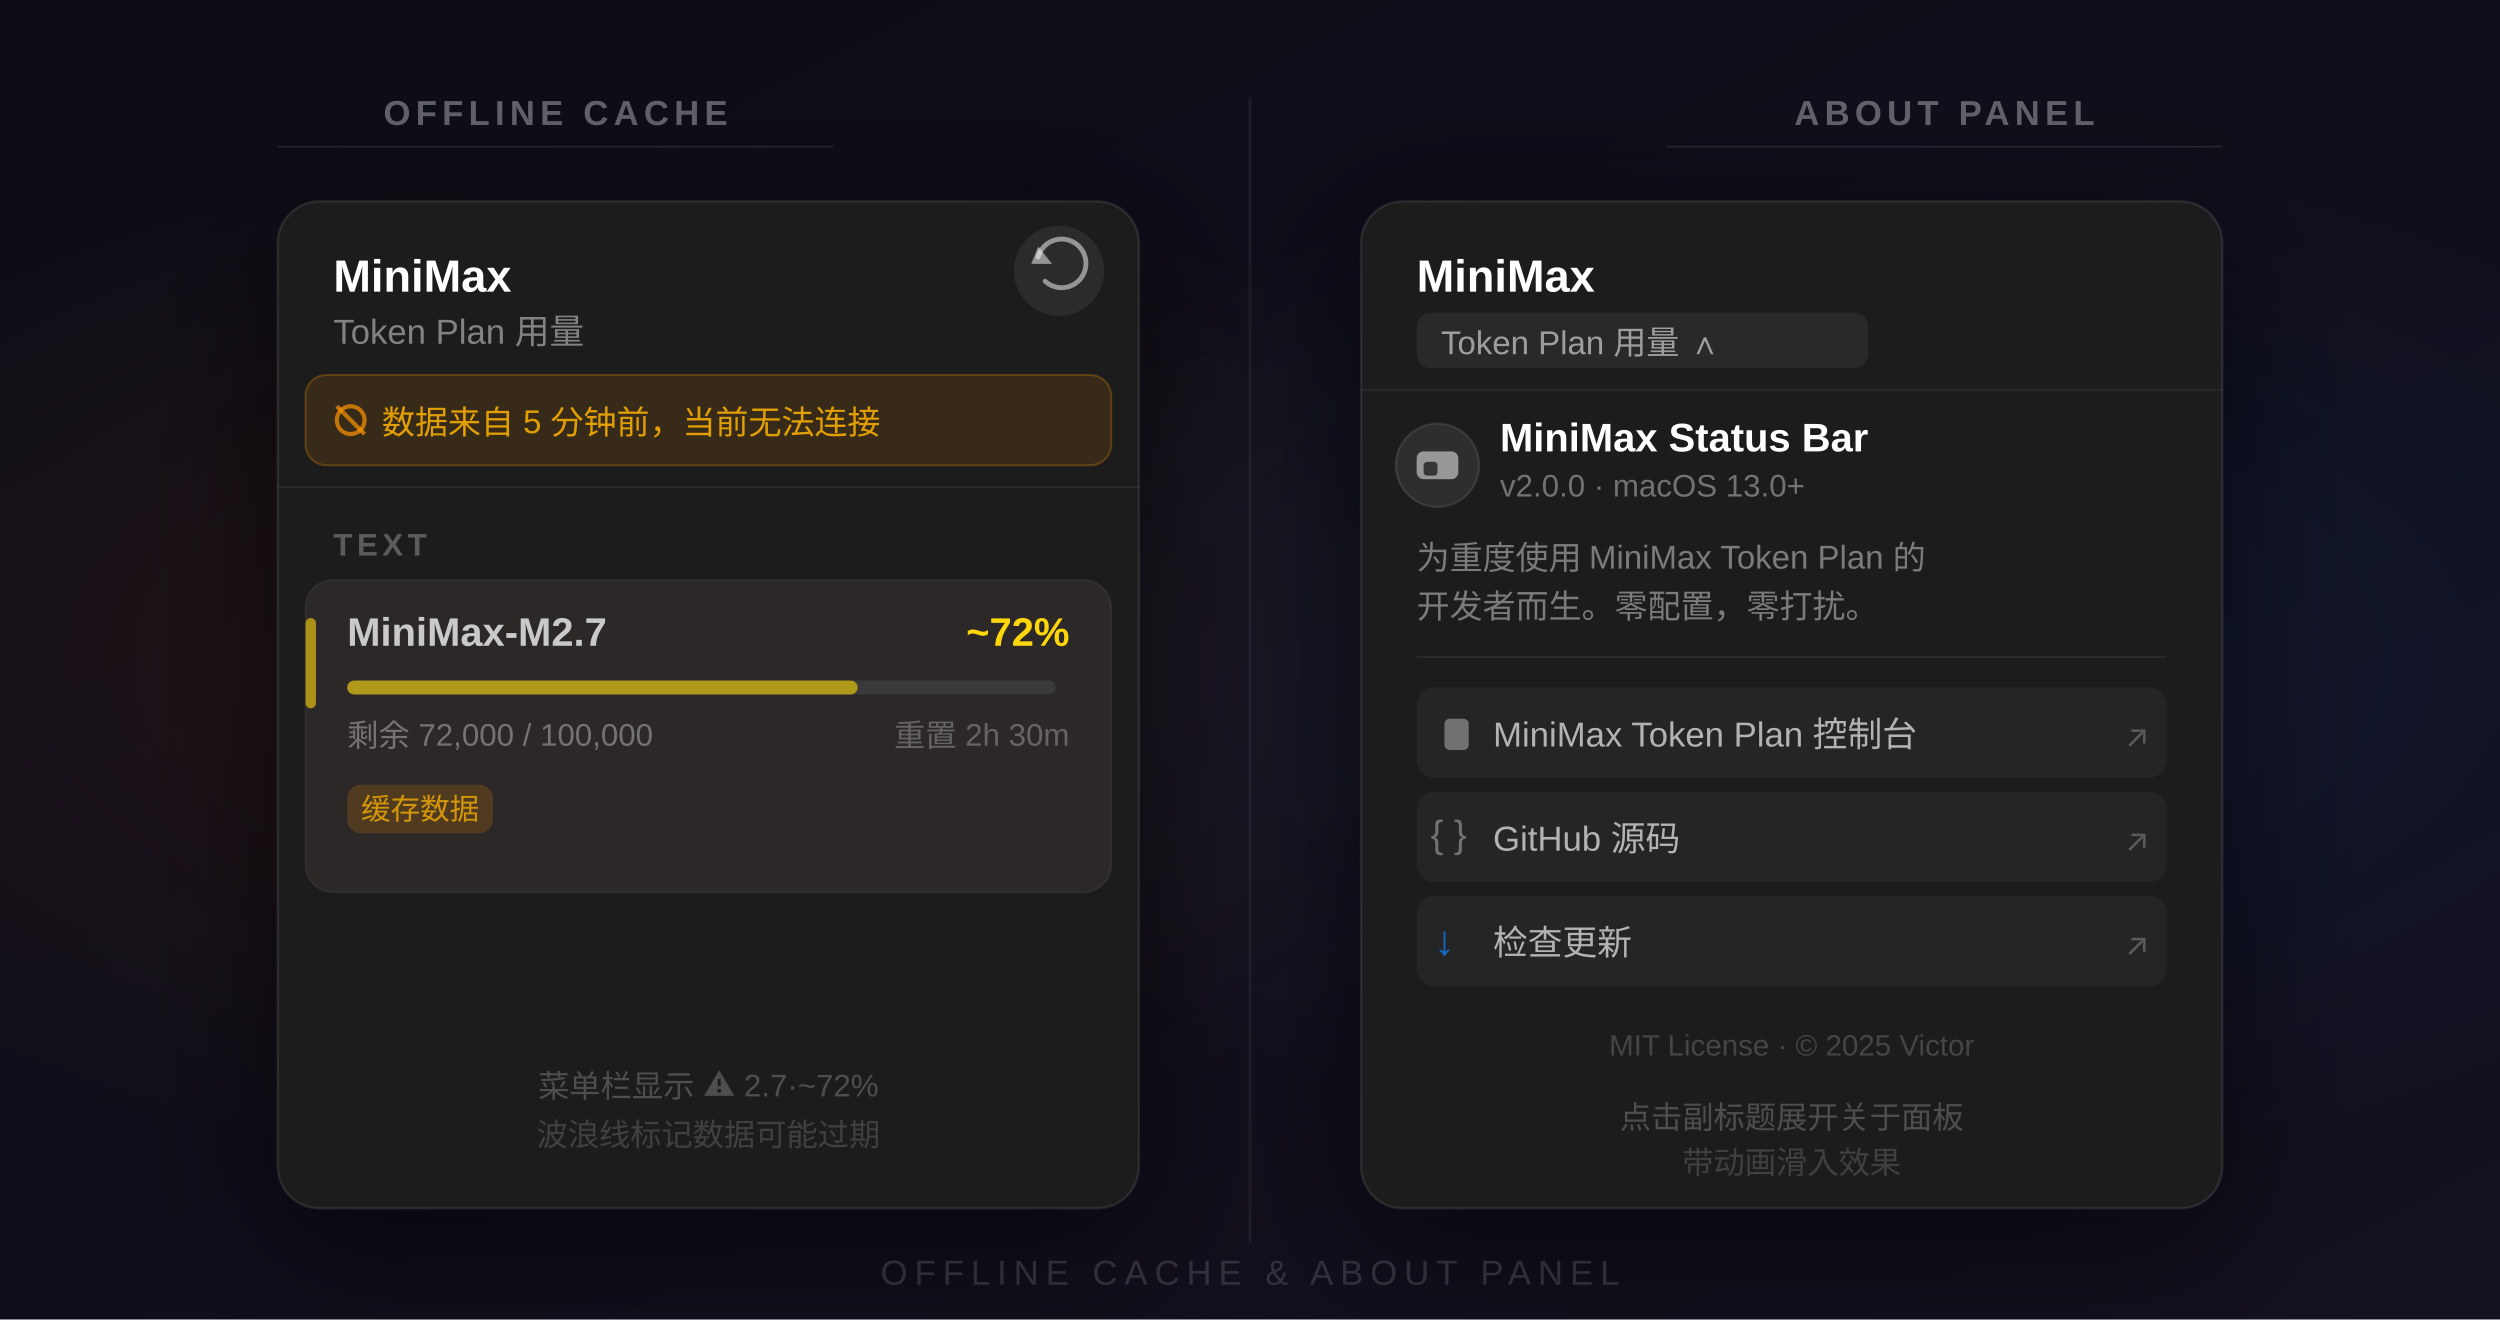
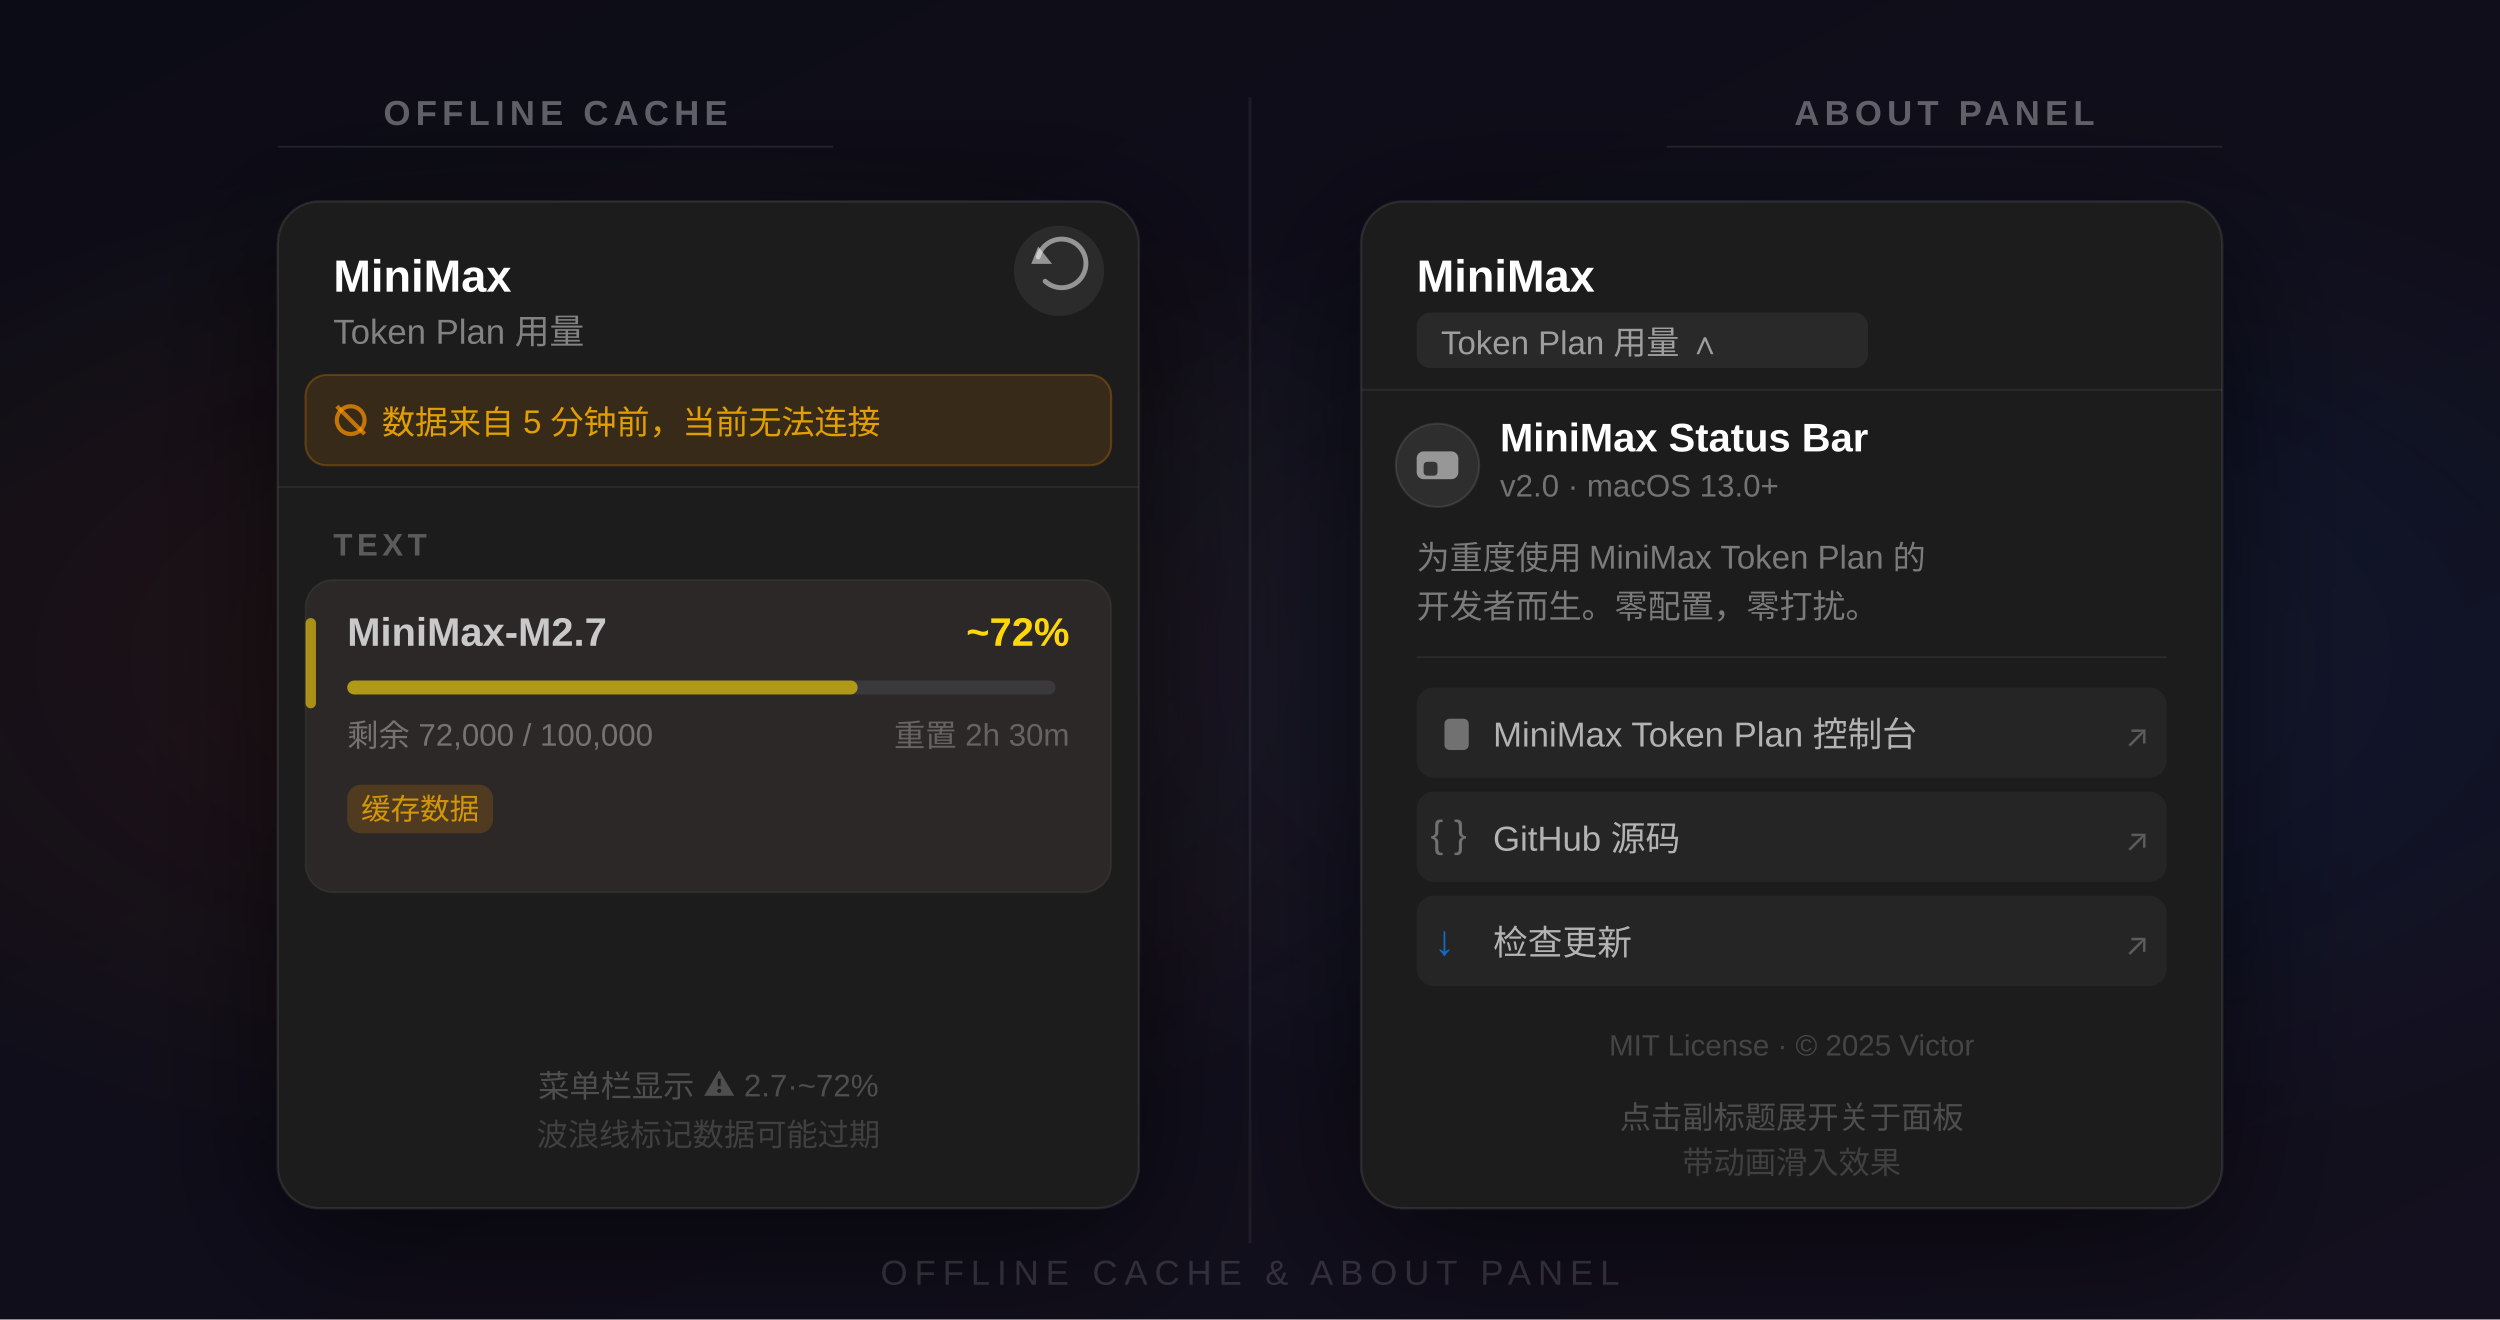
<svg xmlns="http://www.w3.org/2000/svg" width="720" height="380" viewBox="0 0 720 380">
  <defs>
    <linearGradient id="bg2" x1="0%" y1="0%" x2="100%" y2="100%">
      <stop offset="0%" stop-color="#0c0c16" />
      <stop offset="100%" stop-color="#14101f" />
    </linearGradient>
    <radialGradient id="g-orange" cx="25%" cy="50%" r="40%">
      <stop offset="0%" stop-color="#ff6b00" stop-opacity="0.1" />
      <stop offset="100%" stop-color="#ff6b00" stop-opacity="0" />
    </radialGradient>
    <radialGradient id="g-blue" cx="75%" cy="50%" r="40%">
      <stop offset="0%" stop-color="#0a84ff" stop-opacity="0.1" />
      <stop offset="100%" stop-color="#0a84ff" stop-opacity="0" />
    </radialGradient>
    <filter id="s2" x="-20%" y="-20%" width="140%" height="140%">
      <feDropShadow dx="0" dy="10" stdDeviation="20" flood-color="#000" flood-opacity="0.6" />
    </filter>
  </defs>
  <rect width="720" height="380" fill="url(#bg2)" />
  <rect width="720" height="380" fill="url(#g-orange)" />
  <rect width="720" height="380" fill="url(#g-blue)" />
  <text x="160" y="36" font-size="10" font-weight="600" fill="rgba(255,255,255,0.35)" font-family="'-apple-system','Helvetica Neue',Arial,sans-serif" text-anchor="middle" letter-spacing="1.5">OFFLINE CACHE</text>
  <rect x="80" y="42" width="160" height="0.5" fill="rgba(255,255,255,0.1)" />
  <text x="560" y="36" font-size="10" font-weight="600" fill="rgba(255,255,255,0.35)" font-family="'-apple-system','Helvetica Neue',Arial,sans-serif" text-anchor="middle" letter-spacing="1.5">ABOUT PANEL</text>
  <rect x="480" y="42" width="160" height="0.5" fill="rgba(255,255,255,0.1)" />
  <line x1="360" y1="28" x2="360" y2="358" stroke="rgba(255,255,255,0.06)" stroke-width="0.8" />
  <rect x="80" y="58" width="248" height="290" rx="12" fill="#1c1c1e" filter="url(#s2)" />
  <rect x="80" y="58" width="248" height="290" rx="12" fill="none" stroke="rgba(255,255,255,0.09)" stroke-width="0.7" />
  <text x="96" y="84" font-size="13" font-weight="700" fill="white" font-family="'-apple-system','Helvetica Neue',Arial,sans-serif">MiniMax</text>
  <text x="96" y="99" font-size="10" fill="rgba(255,255,255,0.45)" font-family="'-apple-system','Helvetica Neue',Arial,sans-serif">Token Plan 用量</text>
  <circle cx="305" cy="78" r="13" fill="rgba(255,255,255,0.07)" />
  <path d="M299,74 A7,7 0 1,1 301,81" fill="none" stroke="rgba(255,255,255,0.5)" stroke-width="1.4" stroke-linecap="round" />
  <polygon points="299,71 297,76 303,76" fill="rgba(255,255,255,0.5)" />
  <rect x="88" y="108" width="232" height="26" rx="6" fill="rgba(255,149,0,0.12)" />
  <rect x="88" y="108" width="232" height="26" rx="6" fill="none" stroke="rgba(255,149,0,0.25)" stroke-width="0.6" />
  <circle cx="101" cy="121" r="4" fill="none" stroke="rgba(255,149,0,0.7)" stroke-width="1.2" />
  <line x1="97" y1="117" x2="105" y2="125" stroke="rgba(255,149,0,0.7)" stroke-width="1.2" />
  <text x="110" y="125" font-size="9.5" fill="rgba(255,180,0,0.85)" font-family="'-apple-system','Helvetica Neue',Arial,sans-serif">数据来自 5 分钟前，当前无法连接</text>
  <rect x="80" y="140" width="248" height="0.5" fill="rgba(255,255,255,0.07)" />
  <text x="96" y="160" font-size="9" font-weight="600" fill="rgba(255,255,255,0.28)" font-family="'-apple-system','Helvetica Neue',Arial,sans-serif" letter-spacing="1.3">TEXT</text>
  <rect x="88" y="167" width="232" height="90" rx="8" fill="#252528" />
  <rect x="88" y="167" width="232" height="90" rx="8" fill="rgba(255,149,0,0.03)" />
  <rect x="88" y="167" width="232" height="90" rx="8" fill="none" stroke="rgba(255,255,255,0.06)" stroke-width="0.5" />
  <rect x="88" y="178" width="3" height="26" rx="1.5" fill="#ffd60a" opacity="0.6" />
  <text x="100" y="186" font-size="11.5" font-weight="600" fill="rgba(255,255,255,0.75)" font-family="'-apple-system','Helvetica Neue',Arial,sans-serif">MiniMax-M2.7</text>
  <text x="308" y="186" font-size="11.5" font-weight="600" fill="#ffd60a" font-family="'-apple-system','Helvetica Neue',Arial,sans-serif" text-anchor="end">~72%</text>
  <rect x="100" y="196" width="204" height="4" rx="2" fill="#3a3a3c" />
  <rect x="100" y="196" width="147" height="4" rx="2" fill="rgba(255,215,0,0.6)" />
  <text x="100" y="215" font-size="9" fill="rgba(255,255,255,0.35)" font-family="'-apple-system','Helvetica Neue',Arial,sans-serif">剩余 72,000 / 100,000</text>
  <text x="308" y="215" font-size="9" fill="rgba(255,255,255,0.28)" font-family="'-apple-system','Helvetica Neue',Arial,sans-serif" text-anchor="end">重置 2h 30m</text>
  <rect x="100" y="226" width="42" height="14" rx="4" fill="rgba(255,149,0,0.18)" />
  <text x="121" y="236" font-size="8.5" fill="rgba(255,180,0,0.75)" font-family="'-apple-system','Helvetica Neue',Arial,sans-serif" text-anchor="middle">缓存数据</text>
  <text x="204" y="316" font-size="9" fill="rgba(255,255,255,0.22)" font-family="'-apple-system','Helvetica Neue',Arial,sans-serif" text-anchor="middle">菜单栏显示 ⚠ 2.7·~72%</text>
  <text x="204" y="330" font-size="9" fill="rgba(255,255,255,0.16)" font-family="'-apple-system','Helvetica Neue',Arial,sans-serif" text-anchor="middle">波浪线标记数据可能过期</text>
  <rect x="392" y="58" width="248" height="290" rx="12" fill="#1c1c1e" filter="url(#s2)" />
  <rect x="392" y="58" width="248" height="290" rx="12" fill="none" stroke="rgba(255,255,255,0.09)" stroke-width="0.7" />
  <text x="408" y="84" font-size="13" font-weight="700" fill="white" font-family="'-apple-system','Helvetica Neue',Arial,sans-serif">MiniMax</text>
  <rect x="408" y="90" width="130" height="16" rx="4" fill="rgba(255,255,255,0.06)" />
  <text x="415" y="102" font-size="9.5" fill="rgba(255,255,255,0.55)" font-family="'-apple-system','Helvetica Neue',Arial,sans-serif">Token Plan 用量  ∧</text>
  <rect x="392" y="112" width="248" height="0.5" fill="rgba(255,255,255,0.07)" />
  <circle cx="414" cy="134" r="12" fill="rgba(255,255,255,0.08)" />
  <circle cx="414" cy="134" r="12" fill="none" stroke="rgba(255,255,255,0.1)" stroke-width="0.6" />
  <rect x="408" y="130" width="12" height="8" rx="2" fill="rgba(255,255,255,0.5)" />
  <rect x="410" y="133" width="4" height="4" rx="1" fill="rgba(30,30,30,0.8)" />
  <text x="432" y="130" font-size="11.5" font-weight="600" fill="white" font-family="'-apple-system','Helvetica Neue',Arial,sans-serif">MiniMax Status Bar</text>
-   <text x="432" y="143" font-size="9" fill="rgba(255,255,255,0.38)" font-family="'-apple-system','Helvetica Neue',Arial,sans-serif">v2.0.0 · macOS 13.0+</text>
+   <text x="432" y="143" font-size="9" fill="rgba(255,255,255,0.38)" font-family="'-apple-system','Helvetica Neue',Arial,sans-serif">v2.0 · macOS 13.0+</text>
  <text x="408" y="164" font-size="9.5" fill="rgba(255,255,255,0.42)" font-family="'-apple-system','Helvetica Neue',Arial,sans-serif">为重度使用 MiniMax Token Plan 的</text>
  <text x="408" y="178" font-size="9.5" fill="rgba(255,255,255,0.42)" font-family="'-apple-system','Helvetica Neue',Arial,sans-serif">开发者而生。零配置，零打扰。</text>
  <rect x="408" y="189" width="216" height="0.5" fill="rgba(255,255,255,0.07)" />
  <rect x="408" y="198" width="216" height="26" rx="5" fill="rgba(255,255,255,0.04)" />
  <rect x="416" y="207" width="7" height="9" rx="1.5" fill="rgba(255,255,255,0.35)" />
  <text x="430" y="215" font-size="10" fill="rgba(255,255,255,0.65)" font-family="'-apple-system','Helvetica Neue',Arial,sans-serif">MiniMax Token Plan 控制台</text>
  <text x="619" y="215" font-size="9" fill="rgba(255,255,255,0.25)" font-family="'-apple-system','Helvetica Neue',Arial,sans-serif" text-anchor="end">↗</text>
  <rect x="408" y="228" width="216" height="26" rx="5" fill="rgba(255,255,255,0.04)" />
  <text x="412" y="244" font-size="11" fill="rgba(255,255,255,0.35)" font-family="'-apple-system','Helvetica Neue',Arial,sans-serif">{ }</text>
  <text x="430" y="245" font-size="10" fill="rgba(255,255,255,0.65)" font-family="'-apple-system','Helvetica Neue',Arial,sans-serif">GitHub 源码</text>
  <text x="619" y="245" font-size="9" fill="rgba(255,255,255,0.25)" font-family="'-apple-system','Helvetica Neue',Arial,sans-serif" text-anchor="end">↗</text>
  <rect x="408" y="258" width="216" height="26" rx="5" fill="rgba(255,255,255,0.04)" />
  <text x="413" y="275" font-size="12" fill="rgba(10,132,255,0.75)" font-family="'-apple-system','Helvetica Neue',Arial,sans-serif">↓</text>
  <text x="430" y="275" font-size="10" fill="rgba(255,255,255,0.65)" font-family="'-apple-system','Helvetica Neue',Arial,sans-serif">检查更新</text>
  <text x="619" y="275" font-size="9" fill="rgba(255,255,255,0.25)" font-family="'-apple-system','Helvetica Neue',Arial,sans-serif" text-anchor="end">↗</text>
  <text x="516" y="304" font-size="8.5" fill="rgba(255,255,255,0.18)" font-family="'-apple-system','Helvetica Neue',Arial,sans-serif" text-anchor="middle">MIT License · © 2025 Victor</text>
  <text x="516" y="325" font-size="9" fill="rgba(255,255,255,0.22)" font-family="'-apple-system','Helvetica Neue',Arial,sans-serif" text-anchor="middle">点击副标题展开关于面板</text>
  <text x="516" y="338" font-size="9" fill="rgba(255,255,255,0.16)" font-family="'-apple-system','Helvetica Neue',Arial,sans-serif" text-anchor="middle">带动画滑入效果</text>
  <text x="360" y="370" font-size="10" fill="rgba(255,255,255,0.14)" font-family="'-apple-system','Helvetica Neue',Arial,sans-serif" text-anchor="middle" letter-spacing="2">OFFLINE CACHE  &amp;  ABOUT PANEL</text>
</svg>
